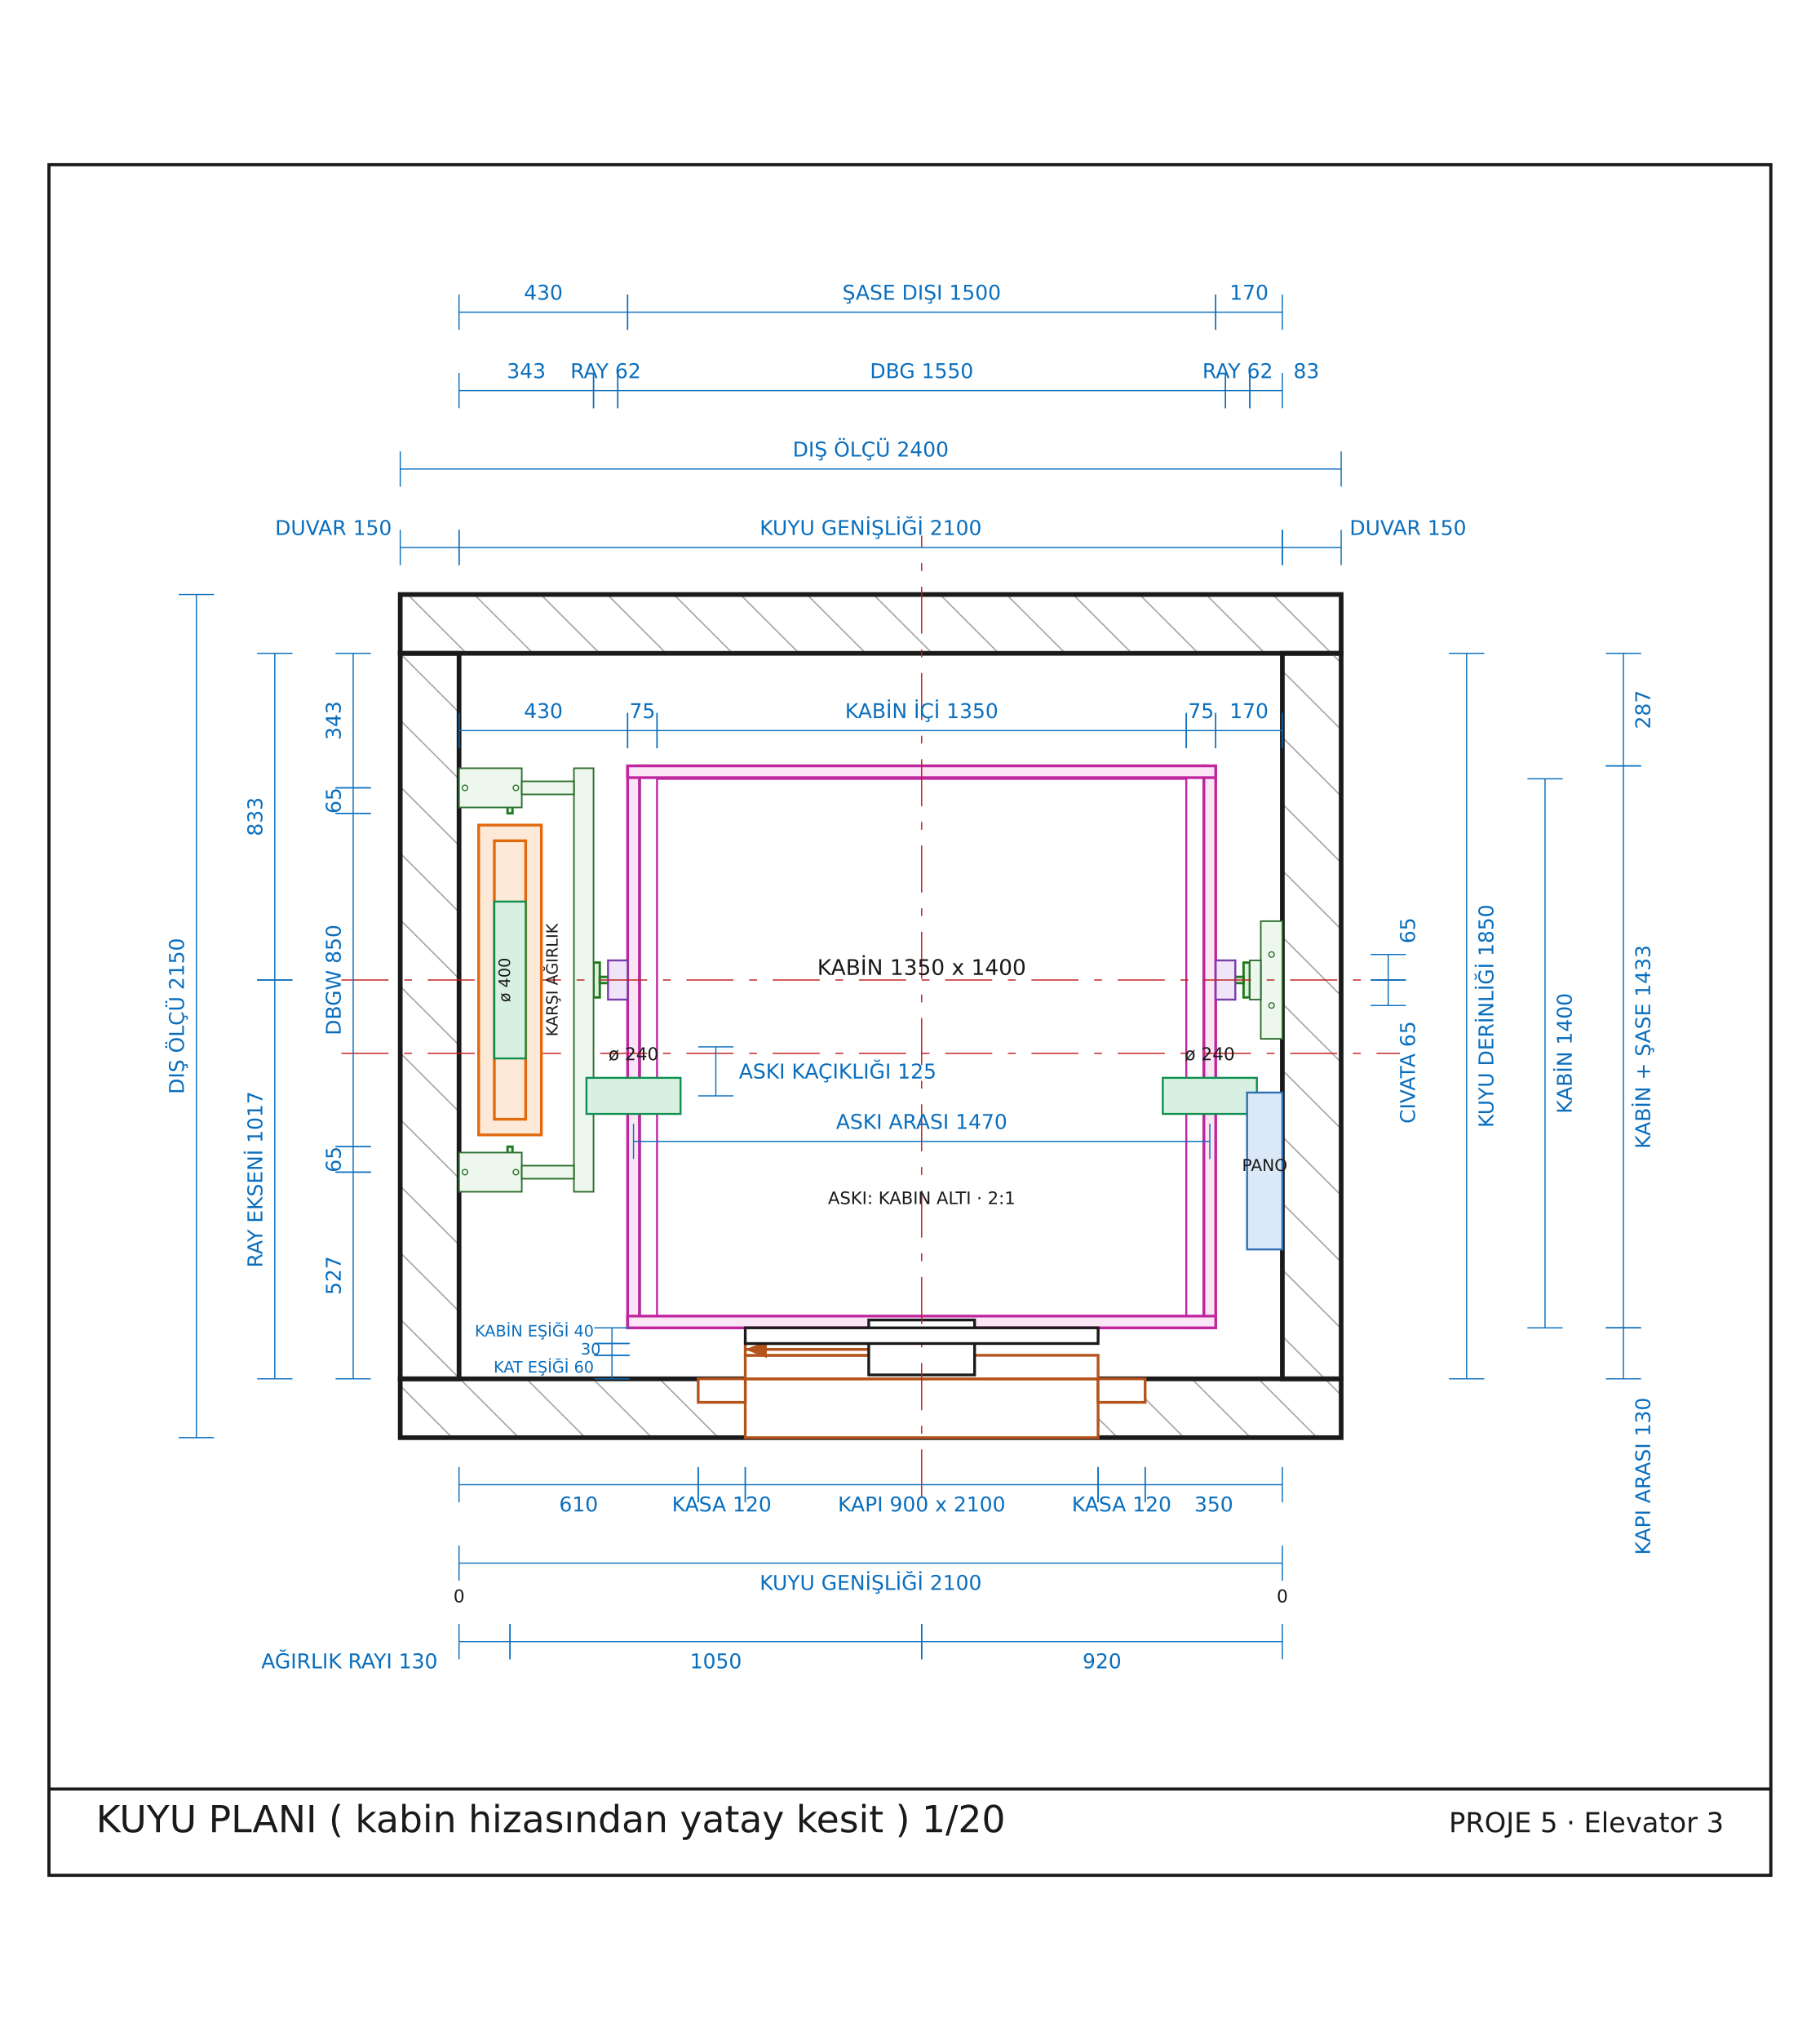
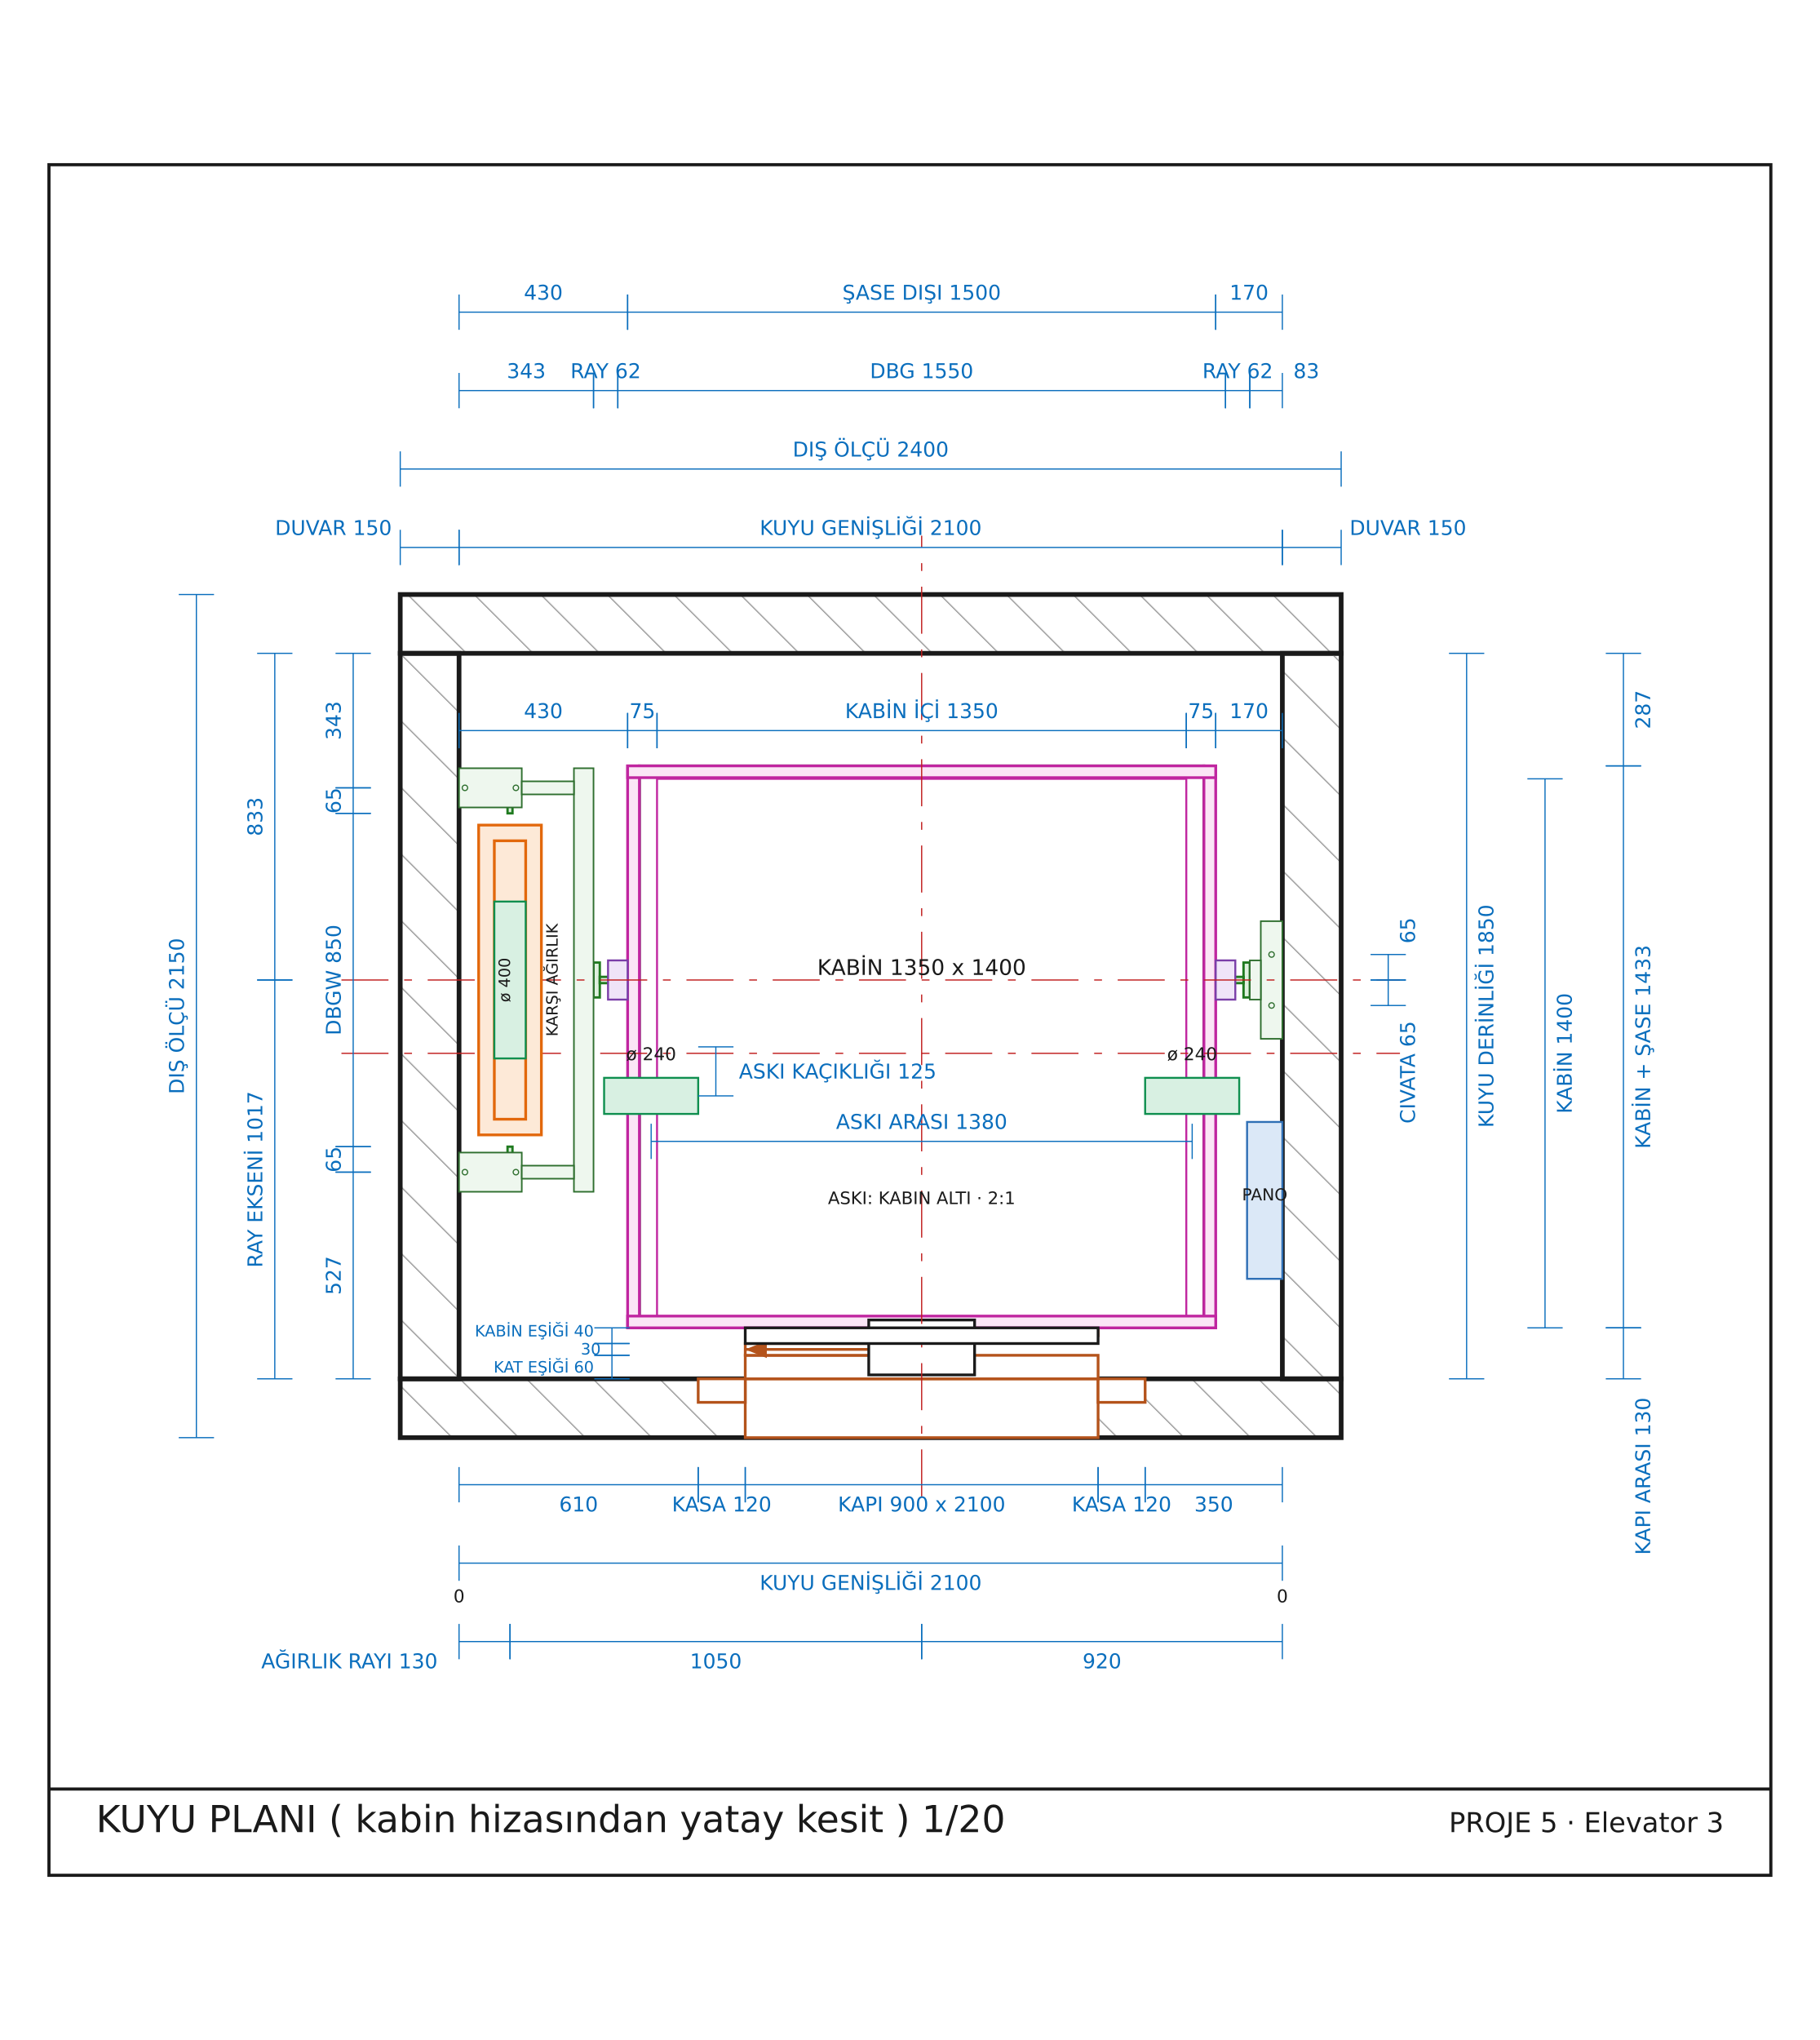
<svg xmlns="http://www.w3.org/2000/svg" viewBox="-1166 -3516 4632 5202" width="232mm" height="260mm">
  <defs>
    <pattern id="tarama" width="120" height="120" patternUnits="userSpaceOnUse" patternTransform="rotate(45)">
      <line x1="0" y1="0" x2="0" y2="120" stroke="#9a9a9a" stroke-width="6" />
    </pattern>
    <pattern id="tugla" width="240" height="120" patternUnits="userSpaceOnUse">
      <rect width="240" height="120" fill="#fdf3ee" />
      <path d="M0 0 H240 M0 60 H240 M120 0 V60 M0 60 V120 M240 60 V120" stroke="#c08a6a" stroke-width="5" fill="none" />
    </pattern>
  </defs>
  <rect x="-100000" y="-100000" width="200000" height="200000" fill="#ffffff" />
  <g transform="scale(1,-1)">
    <rect x="-150.0" y="-150.0" width="2400.0" height="150.0" fill="url(#tarama)" stroke="none" />
    <rect x="-150.0" y="-150.0" width="2400.0" height="150.0" fill="none" stroke="#1a1a1a" stroke-width="12" />
    <rect x="-150.0" y="1850.0" width="2400.0" height="150.0" fill="url(#tarama)" stroke="none" />
    <rect x="-150.0" y="1850.0" width="2400.0" height="150.0" fill="none" stroke="#1a1a1a" stroke-width="12" />
    <rect x="-150.0" y="0.0" width="150.0" height="1850.0" fill="url(#tarama)" stroke="none" />
    <rect x="-150.0" y="0.0" width="150.0" height="1850.0" fill="none" stroke="#1a1a1a" stroke-width="12" />
    <rect x="2100.0" y="0.0" width="150.0" height="1850.0" fill="url(#tarama)" stroke="none" />
    <rect x="2100.0" y="0.0" width="150.0" height="1850.0" fill="none" stroke="#1a1a1a" stroke-width="12" />
    <rect x="0.0" y="0.0" width="2100.0" height="1850.0" fill="none" stroke="#1a1a1a" stroke-width="6" />
    <rect x="730.0" y="-150.0" width="900.0" height="150.0" fill="#ffffff" stroke="#b4531b" stroke-width="7" />
    <rect x="610.0" y="-60.0" width="120.0" height="60.0" fill="#ffffff" stroke="#b4531b" stroke-width="7" />
    <rect x="1630.0" y="-60.0" width="120.0" height="60.0" fill="#ffffff" stroke="#b4531b" stroke-width="7" />
    <rect x="730.0" y="0.0" width="900.0" height="60.0" fill="#ffffff" stroke="#b4531b" stroke-width="7" />
    <rect x="730.0" y="60.0" width="450.0" height="30.0" fill="#ffffff" stroke="#b4531b" stroke-width="7" />
    <rect x="1180.0" y="110.0" width="450.0" height="30.0" fill="#ffffff" stroke="#b4531b" stroke-width="7" />
    <line x1="1045.0" y1="75.0" x2="730.0" y2="75.0" stroke="#b4531b" stroke-width="7" />
    <polygon points="730.0,75.0 785.0,53.0 785.0,97.0" fill="#b4531b" />
    <rect x="460.0" y="130.0" width="1440.0" height="1433.0" fill="#ffffff" stroke="#1a1a1a" stroke-width="7" />
    <rect x="505.0" y="130.0" width="1350.0" height="1400.0" fill="none" stroke="#c026a0" stroke-width="5" />
    <rect x="430.0" y="130.0" width="30.0" height="1433.0" fill="#fbe6f6" stroke="#c026a0" stroke-width="7" />
    <rect x="1900.0" y="130.0" width="30.0" height="1433.0" fill="#fbe6f6" stroke="#c026a0" stroke-width="7" />
    <rect x="430.0" y="130.0" width="1500.0" height="30.0" fill="#fbe6f6" stroke="#c026a0" stroke-width="7" />
    <rect x="430.0" y="1533.0" width="1500.0" height="30.0" fill="#fbe6f6" stroke="#c026a0" stroke-width="7" />
    <rect x="1045.0" y="10.0" width="270.0" height="140.0" fill="#ffffff" stroke="#1a1a1a" stroke-width="7" />
    <line x1="1180.0" y1="-300.0" x2="1180.0" y2="2150.0" stroke="#c01c1c" stroke-width="3" stroke-dasharray="120 40 20 40" />
    <line x1="-300.0" y1="830.0" x2="2400.0" y2="830.0" stroke="#c01c1c" stroke-width="3" stroke-dasharray="120 40 20 40" />
    <rect x="343.0" y="972.5" width="16.0" height="89.0" fill="#dff0df" stroke="#1f7a1f" stroke-width="6" />
    <rect x="359.0" y="1009.0" width="46.0" height="16.0" fill="#dff0df" stroke="#1f7a1f" stroke-width="6" />
    <rect x="293.0" y="477.0" width="50.0" height="1080.0" fill="#eef7ee" stroke="#2f6f2f" stroke-width="4" />
    <rect x="380.0" y="967.0" width="50.0" height="100.0" fill="#efe4f8" stroke="#7a3ea8" stroke-width="5" />
    <rect x="2001.0" y="972.5" width="16.0" height="89.0" fill="#dff0df" stroke="#1f7a1f" stroke-width="6" />
    <rect x="1955.0" y="1009.0" width="46.0" height="16.0" fill="#dff0df" stroke="#1f7a1f" stroke-width="6" />
    <rect x="2045.0" y="867.0" width="55.0" height="300.0" fill="#eef7ee" stroke="#2f6f2f" stroke-width="4" />
    <circle cx="2072.5" cy="952.0" r="7.0" fill="none" stroke="#2f6f2f" stroke-width="3" />
    <circle cx="2072.5" cy="1082.0" r="7.0" fill="none" stroke="#2f6f2f" stroke-width="3" />
    <rect x="2017.0" y="967.0" width="28.0" height="100.0" fill="#eef7ee" stroke="#2f6f2f" stroke-width="4" />
    <rect x="1930.0" y="967.0" width="50.0" height="100.0" fill="#efe4f8" stroke="#7a3ea8" stroke-width="5" />
    <line x1="-300.0" y1="1017.0" x2="2400.0" y2="1017.0" stroke="#c01c1c" stroke-width="3" stroke-dasharray="120 40 20 40" />
-     <rect x="325.0" y="675.5" width="240.0" height="92.0" fill="#d8f0e2" stroke="#0f8f4f" stroke-width="5" />
-     <g transform="translate(445.0,812.5) scale(1,-1) rotate(-0.0)">
+     <rect x="370.0" y="675.5" width="240.0" height="92.0" fill="#d8f0e2" stroke="#0f8f4f" stroke-width="5" />
+     <g transform="translate(490.0,812.5) scale(1,-1) rotate(-0.0)">
      <text x="0" y="0" font-family="DejaVu Sans, Arial" font-size="45" fill="#1a1a1a" text-anchor="middle">ø 240</text>
    </g>
-     <rect x="1795.0" y="675.5" width="240.0" height="92.0" fill="#d8f0e2" stroke="#0f8f4f" stroke-width="5" />
-     <g transform="translate(1915.0,812.5) scale(1,-1) rotate(-0.0)">
+     <rect x="1750.0" y="675.5" width="240.0" height="92.0" fill="#d8f0e2" stroke="#0f8f4f" stroke-width="5" />
+     <g transform="translate(1870.0,812.5) scale(1,-1) rotate(-0.0)">
      <text x="0" y="0" font-family="DejaVu Sans, Arial" font-size="45" fill="#1a1a1a" text-anchor="middle">ø 240</text>
    </g>
    <g transform="translate(1180.0,445.5) scale(1,-1) rotate(-0.0)">
      <text x="0" y="0" font-family="DejaVu Sans, Arial" font-size="44" fill="#1a1a1a" text-anchor="middle">ASKI:  KABIN ALTI  ·  2:1</text>
    </g>
    <rect x="50.0" y="622.0" width="160.0" height="790.0" fill="#fde9d7" stroke="#e2680c" stroke-width="7" />
    <rect x="90.0" y="662.0" width="80.0" height="710.0" fill="#fde9d7" stroke="#e2680c" stroke-width="7" />
    <rect x="95.0" y="1494.4" width="70.0" height="12.6" fill="#dff0df" stroke="#1f7a1f" stroke-width="6" />
    <rect x="123.7" y="1442.0" width="12.6" height="52.4" fill="#dff0df" stroke="#1f7a1f" stroke-width="6" />
    <rect x="0.0" y="1457.0" width="160.0" height="100.0" fill="#eef7ee" stroke="#2f6f2f" stroke-width="4" />
    <circle cx="15.0" cy="1507.0" r="7.0" fill="none" stroke="#2f6f2f" stroke-width="3" />
    <circle cx="145.0" cy="1507.0" r="7.0" fill="none" stroke="#2f6f2f" stroke-width="3" />
    <rect x="160.0" y="1490.3" width="133.0" height="33.3" fill="#eef7ee" stroke="#2f6f2f" stroke-width="4" />
    <rect x="95.0" y="527.0" width="70.0" height="12.6" fill="#dff0df" stroke="#1f7a1f" stroke-width="6" />
    <rect x="123.7" y="539.6" width="12.6" height="52.4" fill="#dff0df" stroke="#1f7a1f" stroke-width="6" />
    <rect x="0.0" y="477.0" width="160.0" height="100.0" fill="#eef7ee" stroke="#2f6f2f" stroke-width="4" />
    <circle cx="15.0" cy="527.0" r="7.0" fill="none" stroke="#2f6f2f" stroke-width="3" />
    <circle cx="145.0" cy="527.0" r="7.0" fill="none" stroke="#2f6f2f" stroke-width="3" />
    <rect x="160.0" y="510.3" width="133.0" height="33.3" fill="#eef7ee" stroke="#2f6f2f" stroke-width="4" />
    <rect x="90.0" y="817.0" width="80.0" height="400.0" fill="#d8f0e2" stroke="#0f8f4f" stroke-width="5" />
    <g transform="translate(130.0,1017.0) scale(1,-1) rotate(-90.0)">
      <text x="0" y="0" font-family="DejaVu Sans, Arial" font-size="40" fill="#1a1a1a" text-anchor="middle">ø 400</text>
    </g>
-     <rect x="2010.0" y="330.0" width="90.0" height="400.0" fill="#dbe8f7" stroke="#2f6fb5" stroke-width="5" />
-     <g transform="translate(2055.0,530.0) scale(1,-1) rotate(-0.0)">
+     <rect x="2010.0" y="255.0" width="90.0" height="400.0" fill="#dbe8f7" stroke="#2f6fb5" stroke-width="5" />
+     <g transform="translate(2055.0,455.0) scale(1,-1) rotate(-0.0)">
      <text x="0" y="0" font-family="DejaVu Sans, Arial" font-size="42" fill="#1a1a1a" text-anchor="middle">PANO</text>
    </g>
    <line x1="-150.0" y1="2120.0" x2="0.0" y2="2120.0" stroke="#0a6ebd" stroke-width="3" />
    <line x1="-150.0" y1="2075.0" x2="-150.0" y2="2165.0" stroke="#0a6ebd" stroke-width="3" />
    <line x1="0.0" y1="2075.0" x2="0.0" y2="2165.0" stroke="#0a6ebd" stroke-width="3" />
    <g transform="translate(-320.4,2151.8) scale(1,-1) rotate(-0.0)">
      <text x="0" y="0" font-family="DejaVu Sans, Arial" font-size="52.0" fill="#0a6ebd" text-anchor="middle">DUVAR 150</text>
    </g>
    <line x1="0.0" y1="2120.0" x2="2100.0" y2="2120.0" stroke="#0a6ebd" stroke-width="3" />
    <line x1="0.0" y1="2075.0" x2="0.0" y2="2165.0" stroke="#0a6ebd" stroke-width="3" />
    <line x1="2100.0" y1="2075.0" x2="2100.0" y2="2165.0" stroke="#0a6ebd" stroke-width="3" />
    <g transform="translate(1050.0,2151.8) scale(1,-1) rotate(-0.0)">
      <text x="0" y="0" font-family="DejaVu Sans, Arial" font-size="52.0" fill="#0a6ebd" text-anchor="middle">KUYU GENİŞLİĞİ 2100</text>
    </g>
    <line x1="2100.0" y1="2120.0" x2="2250.0" y2="2120.0" stroke="#0a6ebd" stroke-width="3" />
    <line x1="2100.0" y1="2075.0" x2="2100.0" y2="2165.0" stroke="#0a6ebd" stroke-width="3" />
    <line x1="2250.0" y1="2075.0" x2="2250.0" y2="2165.0" stroke="#0a6ebd" stroke-width="3" />
    <g transform="translate(2420.4,2151.8) scale(1,-1) rotate(-0.0)">
      <text x="0" y="0" font-family="DejaVu Sans, Arial" font-size="52.0" fill="#0a6ebd" text-anchor="middle">DUVAR 150</text>
    </g>
    <line x1="-150.0" y1="2320.0" x2="2250.0" y2="2320.0" stroke="#0a6ebd" stroke-width="3" />
    <line x1="-150.0" y1="2275.0" x2="-150.0" y2="2365.0" stroke="#0a6ebd" stroke-width="3" />
    <line x1="2250.0" y1="2275.0" x2="2250.0" y2="2365.0" stroke="#0a6ebd" stroke-width="3" />
    <g transform="translate(1050.0,2351.8) scale(1,-1) rotate(-0.0)">
      <text x="0" y="0" font-family="DejaVu Sans, Arial" font-size="52.0" fill="#0a6ebd" text-anchor="middle">DIŞ ÖLÇÜ 2400</text>
    </g>
    <line x1="0.0" y1="2520.0" x2="343.0" y2="2520.0" stroke="#0a6ebd" stroke-width="3" />
    <line x1="0.0" y1="2475.0" x2="0.0" y2="2565.0" stroke="#0a6ebd" stroke-width="3" />
    <line x1="343.0" y1="2475.0" x2="343.0" y2="2565.0" stroke="#0a6ebd" stroke-width="3" />
    <g transform="translate(171.5,2551.8) scale(1,-1) rotate(-0.0)">
      <text x="0" y="0" font-family="DejaVu Sans, Arial" font-size="52.0" fill="#0a6ebd" text-anchor="middle">343</text>
    </g>
    <line x1="343.0" y1="2520.0" x2="405.0" y2="2520.0" stroke="#0a6ebd" stroke-width="3" />
    <line x1="343.0" y1="2475.0" x2="343.0" y2="2565.0" stroke="#0a6ebd" stroke-width="3" />
    <line x1="405.0" y1="2475.0" x2="405.0" y2="2565.0" stroke="#0a6ebd" stroke-width="3" />
    <g transform="translate(374.0,2551.8) scale(1,-1) rotate(-0.0)">
      <text x="0" y="0" font-family="DejaVu Sans, Arial" font-size="52.0" fill="#0a6ebd" text-anchor="middle">RAY 62</text>
    </g>
    <line x1="405.0" y1="2520.0" x2="1955.0" y2="2520.0" stroke="#0a6ebd" stroke-width="3" />
    <line x1="405.0" y1="2475.0" x2="405.0" y2="2565.0" stroke="#0a6ebd" stroke-width="3" />
    <line x1="1955.0" y1="2475.0" x2="1955.0" y2="2565.0" stroke="#0a6ebd" stroke-width="3" />
    <g transform="translate(1180.0,2551.8) scale(1,-1) rotate(-0.0)">
      <text x="0" y="0" font-family="DejaVu Sans, Arial" font-size="52.0" fill="#0a6ebd" text-anchor="middle">DBG 1550</text>
    </g>
    <line x1="1955.0" y1="2520.0" x2="2017.0" y2="2520.0" stroke="#0a6ebd" stroke-width="3" />
    <line x1="1955.0" y1="2475.0" x2="1955.0" y2="2565.0" stroke="#0a6ebd" stroke-width="3" />
    <line x1="2017.0" y1="2475.0" x2="2017.0" y2="2565.0" stroke="#0a6ebd" stroke-width="3" />
    <g transform="translate(1986.0,2551.8) scale(1,-1) rotate(-0.0)">
      <text x="0" y="0" font-family="DejaVu Sans, Arial" font-size="52.0" fill="#0a6ebd" text-anchor="middle">RAY 62</text>
    </g>
    <line x1="2017.0" y1="2520.0" x2="2100.0" y2="2520.0" stroke="#0a6ebd" stroke-width="3" />
    <line x1="2017.0" y1="2475.0" x2="2017.0" y2="2565.0" stroke="#0a6ebd" stroke-width="3" />
    <line x1="2100.0" y1="2475.0" x2="2100.0" y2="2565.0" stroke="#0a6ebd" stroke-width="3" />
    <g transform="translate(2161.2,2551.8) scale(1,-1) rotate(-0.0)">
      <text x="0" y="0" font-family="DejaVu Sans, Arial" font-size="52.0" fill="#0a6ebd" text-anchor="middle">83</text>
    </g>
    <line x1="0.0" y1="2720.0" x2="430.0" y2="2720.0" stroke="#0a6ebd" stroke-width="3" />
    <line x1="0.0" y1="2675.0" x2="0.0" y2="2765.0" stroke="#0a6ebd" stroke-width="3" />
    <line x1="430.0" y1="2675.0" x2="430.0" y2="2765.0" stroke="#0a6ebd" stroke-width="3" />
    <g transform="translate(215.0,2751.8) scale(1,-1) rotate(-0.0)">
      <text x="0" y="0" font-family="DejaVu Sans, Arial" font-size="52.0" fill="#0a6ebd" text-anchor="middle">430</text>
    </g>
    <line x1="430.0" y1="2720.0" x2="1930.0" y2="2720.0" stroke="#0a6ebd" stroke-width="3" />
    <line x1="430.0" y1="2675.0" x2="430.0" y2="2765.0" stroke="#0a6ebd" stroke-width="3" />
    <line x1="1930.0" y1="2675.0" x2="1930.0" y2="2765.0" stroke="#0a6ebd" stroke-width="3" />
    <g transform="translate(1180.0,2751.8) scale(1,-1) rotate(-0.0)">
      <text x="0" y="0" font-family="DejaVu Sans, Arial" font-size="52.0" fill="#0a6ebd" text-anchor="middle">ŞASE DIŞI 1500</text>
    </g>
    <line x1="1930.0" y1="2720.0" x2="2100.0" y2="2720.0" stroke="#0a6ebd" stroke-width="3" />
    <line x1="1930.0" y1="2675.0" x2="1930.0" y2="2765.0" stroke="#0a6ebd" stroke-width="3" />
    <line x1="2100.0" y1="2675.0" x2="2100.0" y2="2765.0" stroke="#0a6ebd" stroke-width="3" />
    <g transform="translate(2015.0,2751.8) scale(1,-1) rotate(-0.0)">
      <text x="0" y="0" font-family="DejaVu Sans, Arial" font-size="52.0" fill="#0a6ebd" text-anchor="middle">170</text>
    </g>
    <line x1="0.0" y1="-270.0" x2="610.0" y2="-270.0" stroke="#0a6ebd" stroke-width="3" />
    <line x1="0.0" y1="-315.0" x2="0.0" y2="-225.0" stroke="#0a6ebd" stroke-width="3" />
    <line x1="610.0" y1="-315.0" x2="610.0" y2="-225.0" stroke="#0a6ebd" stroke-width="3" />
    <g transform="translate(305.0,-338.2) scale(1,-1) rotate(-0.0)">
      <text x="0" y="0" font-family="DejaVu Sans, Arial" font-size="52.0" fill="#0a6ebd" text-anchor="middle">610</text>
    </g>
    <line x1="610.0" y1="-270.0" x2="730.0" y2="-270.0" stroke="#0a6ebd" stroke-width="3" />
    <line x1="610.0" y1="-315.0" x2="610.0" y2="-225.0" stroke="#0a6ebd" stroke-width="3" />
    <line x1="730.0" y1="-315.0" x2="730.0" y2="-225.0" stroke="#0a6ebd" stroke-width="3" />
    <g transform="translate(670.0,-338.2) scale(1,-1) rotate(-0.0)">
      <text x="0" y="0" font-family="DejaVu Sans, Arial" font-size="52.0" fill="#0a6ebd" text-anchor="middle">KASA 120</text>
    </g>
    <line x1="730.0" y1="-270.0" x2="1630.0" y2="-270.0" stroke="#0a6ebd" stroke-width="3" />
    <line x1="730.0" y1="-315.0" x2="730.0" y2="-225.0" stroke="#0a6ebd" stroke-width="3" />
    <line x1="1630.0" y1="-315.0" x2="1630.0" y2="-225.0" stroke="#0a6ebd" stroke-width="3" />
    <g transform="translate(1180.0,-338.2) scale(1,-1) rotate(-0.0)">
      <text x="0" y="0" font-family="DejaVu Sans, Arial" font-size="52.0" fill="#0a6ebd" text-anchor="middle">KAPI 900 x 2100</text>
    </g>
    <line x1="1630.0" y1="-270.0" x2="1750.0" y2="-270.0" stroke="#0a6ebd" stroke-width="3" />
    <line x1="1630.0" y1="-315.0" x2="1630.0" y2="-225.0" stroke="#0a6ebd" stroke-width="3" />
    <line x1="1750.0" y1="-315.0" x2="1750.0" y2="-225.0" stroke="#0a6ebd" stroke-width="3" />
    <g transform="translate(1690.0,-338.2) scale(1,-1) rotate(-0.0)">
      <text x="0" y="0" font-family="DejaVu Sans, Arial" font-size="52.0" fill="#0a6ebd" text-anchor="middle">KASA 120</text>
    </g>
    <line x1="1750.0" y1="-270.0" x2="2100.0" y2="-270.0" stroke="#0a6ebd" stroke-width="3" />
    <line x1="1750.0" y1="-315.0" x2="1750.0" y2="-225.0" stroke="#0a6ebd" stroke-width="3" />
    <line x1="2100.0" y1="-315.0" x2="2100.0" y2="-225.0" stroke="#0a6ebd" stroke-width="3" />
    <g transform="translate(1925.0,-338.2) scale(1,-1) rotate(-0.0)">
      <text x="0" y="0" font-family="DejaVu Sans, Arial" font-size="52.0" fill="#0a6ebd" text-anchor="middle">350</text>
    </g>
    <line x1="0.0" y1="-470.0" x2="2100.0" y2="-470.0" stroke="#0a6ebd" stroke-width="3" />
    <line x1="0.0" y1="-515.0" x2="0.0" y2="-425.0" stroke="#0a6ebd" stroke-width="3" />
    <line x1="2100.0" y1="-515.0" x2="2100.0" y2="-425.0" stroke="#0a6ebd" stroke-width="3" />
    <g transform="translate(1050.0,-538.2) scale(1,-1) rotate(-0.0)">
      <text x="0" y="0" font-family="DejaVu Sans, Arial" font-size="52.0" fill="#0a6ebd" text-anchor="middle">KUYU GENİŞLİĞİ 2100</text>
    </g>
    <line x1="0.0" y1="-670.0" x2="130.0" y2="-670.0" stroke="#0a6ebd" stroke-width="3" />
    <line x1="0.0" y1="-715.0" x2="0.0" y2="-625.0" stroke="#0a6ebd" stroke-width="3" />
    <line x1="130.0" y1="-715.0" x2="130.0" y2="-625.0" stroke="#0a6ebd" stroke-width="3" />
    <g transform="translate(-279.6,-738.2) scale(1,-1) rotate(-0.0)">
      <text x="0" y="0" font-family="DejaVu Sans, Arial" font-size="52.0" fill="#0a6ebd" text-anchor="middle">AĞIRLIK RAYI 130</text>
    </g>
    <line x1="130.0" y1="-670.0" x2="1180.0" y2="-670.0" stroke="#0a6ebd" stroke-width="3" />
    <line x1="130.0" y1="-715.0" x2="130.0" y2="-625.0" stroke="#0a6ebd" stroke-width="3" />
    <line x1="1180.0" y1="-715.0" x2="1180.0" y2="-625.0" stroke="#0a6ebd" stroke-width="3" />
    <g transform="translate(655.0,-738.2) scale(1,-1) rotate(-0.0)">
      <text x="0" y="0" font-family="DejaVu Sans, Arial" font-size="52.0" fill="#0a6ebd" text-anchor="middle">1050</text>
    </g>
    <line x1="1180.0" y1="-670.0" x2="2100.0" y2="-670.0" stroke="#0a6ebd" stroke-width="3" />
    <line x1="1180.0" y1="-715.0" x2="1180.0" y2="-625.0" stroke="#0a6ebd" stroke-width="3" />
    <line x1="2100.0" y1="-715.0" x2="2100.0" y2="-625.0" stroke="#0a6ebd" stroke-width="3" />
    <g transform="translate(1640.0,-738.2) scale(1,-1) rotate(-0.0)">
      <text x="0" y="0" font-family="DejaVu Sans, Arial" font-size="52.0" fill="#0a6ebd" text-anchor="middle">920</text>
    </g>
    <line x1="-270.0" y1="0.0" x2="-270.0" y2="527.0" stroke="#0a6ebd" stroke-width="3" />
    <line x1="-315.0" y1="0.0" x2="-225.0" y2="0.0" stroke="#0a6ebd" stroke-width="3" />
    <line x1="-315.0" y1="527.0" x2="-225.0" y2="527.0" stroke="#0a6ebd" stroke-width="3" />
    <g transform="translate(-301.8,263.5) scale(1,-1) rotate(-90.0)">
      <text x="0" y="0" font-family="DejaVu Sans, Arial" font-size="52.0" fill="#0a6ebd" text-anchor="middle">527</text>
    </g>
    <line x1="-270.0" y1="527.0" x2="-270.0" y2="592.0" stroke="#0a6ebd" stroke-width="3" />
    <line x1="-315.0" y1="527.0" x2="-225.0" y2="527.0" stroke="#0a6ebd" stroke-width="3" />
    <line x1="-315.0" y1="592.0" x2="-225.0" y2="592.0" stroke="#0a6ebd" stroke-width="3" />
    <g transform="translate(-301.8,559.5) scale(1,-1) rotate(-90.0)">
      <text x="0" y="0" font-family="DejaVu Sans, Arial" font-size="52.0" fill="#0a6ebd" text-anchor="middle">65</text>
    </g>
    <line x1="-270.0" y1="592.0" x2="-270.0" y2="1442.0" stroke="#0a6ebd" stroke-width="3" />
    <line x1="-315.0" y1="592.0" x2="-225.0" y2="592.0" stroke="#0a6ebd" stroke-width="3" />
    <line x1="-315.0" y1="1442.0" x2="-225.0" y2="1442.0" stroke="#0a6ebd" stroke-width="3" />
    <g transform="translate(-301.8,1017.0) scale(1,-1) rotate(-90.0)">
      <text x="0" y="0" font-family="DejaVu Sans, Arial" font-size="52.0" fill="#0a6ebd" text-anchor="middle">DBGW 850</text>
    </g>
    <line x1="-270.0" y1="1442.0" x2="-270.0" y2="1507.0" stroke="#0a6ebd" stroke-width="3" />
    <line x1="-315.0" y1="1442.0" x2="-225.0" y2="1442.0" stroke="#0a6ebd" stroke-width="3" />
    <line x1="-315.0" y1="1507.0" x2="-225.0" y2="1507.0" stroke="#0a6ebd" stroke-width="3" />
    <g transform="translate(-301.8,1474.5) scale(1,-1) rotate(-90.0)">
      <text x="0" y="0" font-family="DejaVu Sans, Arial" font-size="52.0" fill="#0a6ebd" text-anchor="middle">65</text>
    </g>
    <line x1="-270.0" y1="1507.0" x2="-270.0" y2="1850.0" stroke="#0a6ebd" stroke-width="3" />
    <line x1="-315.0" y1="1507.0" x2="-225.0" y2="1507.0" stroke="#0a6ebd" stroke-width="3" />
    <line x1="-315.0" y1="1850.0" x2="-225.0" y2="1850.0" stroke="#0a6ebd" stroke-width="3" />
    <g transform="translate(-301.8,1678.5) scale(1,-1) rotate(-90.0)">
      <text x="0" y="0" font-family="DejaVu Sans, Arial" font-size="52.0" fill="#0a6ebd" text-anchor="middle">343</text>
    </g>
    <line x1="-470.0" y1="0.0" x2="-470.0" y2="1017.0" stroke="#0a6ebd" stroke-width="3" />
    <line x1="-515.0" y1="0.0" x2="-425.0" y2="0.0" stroke="#0a6ebd" stroke-width="3" />
    <line x1="-515.0" y1="1017.0" x2="-425.0" y2="1017.0" stroke="#0a6ebd" stroke-width="3" />
    <g transform="translate(-501.8,508.5) scale(1,-1) rotate(-90.0)">
      <text x="0" y="0" font-family="DejaVu Sans, Arial" font-size="52.0" fill="#0a6ebd" text-anchor="middle">RAY EKSENİ 1017</text>
    </g>
    <line x1="-470.0" y1="1017.0" x2="-470.0" y2="1850.0" stroke="#0a6ebd" stroke-width="3" />
    <line x1="-515.0" y1="1017.0" x2="-425.0" y2="1017.0" stroke="#0a6ebd" stroke-width="3" />
    <line x1="-515.0" y1="1850.0" x2="-425.0" y2="1850.0" stroke="#0a6ebd" stroke-width="3" />
    <g transform="translate(-501.8,1433.5) scale(1,-1) rotate(-90.0)">
      <text x="0" y="0" font-family="DejaVu Sans, Arial" font-size="52.0" fill="#0a6ebd" text-anchor="middle">833</text>
    </g>
    <line x1="-670.0" y1="-150.0" x2="-670.0" y2="2000.0" stroke="#0a6ebd" stroke-width="3" />
    <line x1="-715.0" y1="-150.0" x2="-625.0" y2="-150.0" stroke="#0a6ebd" stroke-width="3" />
    <line x1="-715.0" y1="2000.0" x2="-625.0" y2="2000.0" stroke="#0a6ebd" stroke-width="3" />
    <g transform="translate(-701.8,925.0) scale(1,-1) rotate(-90.0)">
      <text x="0" y="0" font-family="DejaVu Sans, Arial" font-size="52.0" fill="#0a6ebd" text-anchor="middle">DIŞ ÖLÇÜ 2150</text>
    </g>
    <line x1="2370.0" y1="952.0" x2="2370.0" y2="1017.0" stroke="#0a6ebd" stroke-width="3" />
    <line x1="2325.0" y1="952.0" x2="2415.0" y2="952.0" stroke="#0a6ebd" stroke-width="3" />
    <line x1="2325.0" y1="1017.0" x2="2415.0" y2="1017.0" stroke="#0a6ebd" stroke-width="3" />
    <g transform="translate(2438.2,781.6) scale(1,-1) rotate(-90.0)">
      <text x="0" y="0" font-family="DejaVu Sans, Arial" font-size="52.0" fill="#0a6ebd" text-anchor="middle">CIVATA 65</text>
    </g>
    <line x1="2370.0" y1="1017.0" x2="2370.0" y2="1082.0" stroke="#0a6ebd" stroke-width="3" />
    <line x1="2325.0" y1="1017.0" x2="2415.0" y2="1017.0" stroke="#0a6ebd" stroke-width="3" />
    <line x1="2325.0" y1="1082.0" x2="2415.0" y2="1082.0" stroke="#0a6ebd" stroke-width="3" />
    <g transform="translate(2438.2,1143.2) scale(1,-1) rotate(-90.0)">
      <text x="0" y="0" font-family="DejaVu Sans, Arial" font-size="52.0" fill="#0a6ebd" text-anchor="middle">65</text>
    </g>
    <line x1="2570.0" y1="0.0" x2="2570.0" y2="1850.0" stroke="#0a6ebd" stroke-width="3" />
    <line x1="2525.0" y1="0.0" x2="2615.0" y2="0.0" stroke="#0a6ebd" stroke-width="3" />
    <line x1="2525.0" y1="1850.0" x2="2615.0" y2="1850.0" stroke="#0a6ebd" stroke-width="3" />
    <g transform="translate(2638.2,925.0) scale(1,-1) rotate(-90.0)">
      <text x="0" y="0" font-family="DejaVu Sans, Arial" font-size="52.0" fill="#0a6ebd" text-anchor="middle">KUYU DERİNLİĞİ 1850</text>
    </g>
    <line x1="2770.0" y1="130.0" x2="2770.0" y2="1530.0" stroke="#0a6ebd" stroke-width="3" />
    <line x1="2725.0" y1="130.0" x2="2815.0" y2="130.0" stroke="#0a6ebd" stroke-width="3" />
    <line x1="2725.0" y1="1530.0" x2="2815.0" y2="1530.0" stroke="#0a6ebd" stroke-width="3" />
    <g transform="translate(2838.2,830.0) scale(1,-1) rotate(-90.0)">
      <text x="0" y="0" font-family="DejaVu Sans, Arial" font-size="52.0" fill="#0a6ebd" text-anchor="middle">KABİN 1400</text>
    </g>
    <line x1="2970.0" y1="0.0" x2="2970.0" y2="130.0" stroke="#0a6ebd" stroke-width="3" />
    <line x1="2925.0" y1="0.0" x2="3015.0" y2="0.0" stroke="#0a6ebd" stroke-width="3" />
    <line x1="2925.0" y1="130.0" x2="3015.0" y2="130.0" stroke="#0a6ebd" stroke-width="3" />
    <g transform="translate(3038.2,-248.4) scale(1,-1) rotate(-90.0)">
      <text x="0" y="0" font-family="DejaVu Sans, Arial" font-size="52.0" fill="#0a6ebd" text-anchor="middle">KAPI ARASI 130</text>
    </g>
    <line x1="2970.0" y1="130.0" x2="2970.0" y2="1563.0" stroke="#0a6ebd" stroke-width="3" />
    <line x1="2925.0" y1="130.0" x2="3015.0" y2="130.0" stroke="#0a6ebd" stroke-width="3" />
    <line x1="2925.0" y1="1563.0" x2="3015.0" y2="1563.0" stroke="#0a6ebd" stroke-width="3" />
    <g transform="translate(3038.2,846.5) scale(1,-1) rotate(-90.0)">
      <text x="0" y="0" font-family="DejaVu Sans, Arial" font-size="52.0" fill="#0a6ebd" text-anchor="middle">KABİN + ŞASE 1433</text>
    </g>
    <line x1="2970.0" y1="1563.0" x2="2970.0" y2="1850.0" stroke="#0a6ebd" stroke-width="3" />
    <line x1="2925.0" y1="1563.0" x2="3015.0" y2="1563.0" stroke="#0a6ebd" stroke-width="3" />
    <line x1="2925.0" y1="1850.0" x2="3015.0" y2="1850.0" stroke="#0a6ebd" stroke-width="3" />
    <g transform="translate(3038.2,1706.5) scale(1,-1) rotate(-90.0)">
      <text x="0" y="0" font-family="DejaVu Sans, Arial" font-size="52.0" fill="#0a6ebd" text-anchor="middle">287</text>
    </g>
    <line x1="0.0" y1="1653.0" x2="430.0" y2="1653.0" stroke="#0a6ebd" stroke-width="3" />
    <line x1="0.0" y1="1608.0" x2="0.0" y2="1698.0" stroke="#0a6ebd" stroke-width="3" />
    <line x1="430.0" y1="1608.0" x2="430.0" y2="1698.0" stroke="#0a6ebd" stroke-width="3" />
    <g transform="translate(215.0,1684.8) scale(1,-1) rotate(-0.0)">
      <text x="0" y="0" font-family="DejaVu Sans, Arial" font-size="52.0" fill="#0a6ebd" text-anchor="middle">430</text>
    </g>
    <line x1="430.0" y1="1653.0" x2="505.0" y2="1653.0" stroke="#0a6ebd" stroke-width="3" />
    <line x1="430.0" y1="1608.0" x2="430.0" y2="1698.0" stroke="#0a6ebd" stroke-width="3" />
    <line x1="505.0" y1="1608.0" x2="505.0" y2="1698.0" stroke="#0a6ebd" stroke-width="3" />
    <g transform="translate(467.5,1684.8) scale(1,-1) rotate(-0.0)">
      <text x="0" y="0" font-family="DejaVu Sans, Arial" font-size="52.0" fill="#0a6ebd" text-anchor="middle">75</text>
    </g>
    <line x1="505.0" y1="1653.0" x2="1855.0" y2="1653.0" stroke="#0a6ebd" stroke-width="3" />
    <line x1="505.0" y1="1608.0" x2="505.0" y2="1698.0" stroke="#0a6ebd" stroke-width="3" />
    <line x1="1855.0" y1="1608.0" x2="1855.0" y2="1698.0" stroke="#0a6ebd" stroke-width="3" />
    <g transform="translate(1180.0,1684.8) scale(1,-1) rotate(-0.0)">
      <text x="0" y="0" font-family="DejaVu Sans, Arial" font-size="52.0" fill="#0a6ebd" text-anchor="middle">KABİN İÇİ 1350</text>
    </g>
    <line x1="1855.0" y1="1653.0" x2="1930.0" y2="1653.0" stroke="#0a6ebd" stroke-width="3" />
    <line x1="1855.0" y1="1608.0" x2="1855.0" y2="1698.0" stroke="#0a6ebd" stroke-width="3" />
    <line x1="1930.0" y1="1608.0" x2="1930.0" y2="1698.0" stroke="#0a6ebd" stroke-width="3" />
    <g transform="translate(1892.5,1684.8) scale(1,-1) rotate(-0.0)">
      <text x="0" y="0" font-family="DejaVu Sans, Arial" font-size="52.0" fill="#0a6ebd" text-anchor="middle">75</text>
    </g>
    <line x1="1930.0" y1="1653.0" x2="2100.0" y2="1653.0" stroke="#0a6ebd" stroke-width="3" />
    <line x1="1930.0" y1="1608.0" x2="1930.0" y2="1698.0" stroke="#0a6ebd" stroke-width="3" />
    <line x1="2100.0" y1="1608.0" x2="2100.0" y2="1698.0" stroke="#0a6ebd" stroke-width="3" />
    <g transform="translate(2015.0,1684.8) scale(1,-1) rotate(-0.0)">
      <text x="0" y="0" font-family="DejaVu Sans, Arial" font-size="52.0" fill="#0a6ebd" text-anchor="middle">170</text>
    </g>
    <line x1="390.0" y1="0.0" x2="390.0" y2="60.0" stroke="#0a6ebd" stroke-width="3" />
    <line x1="345.0" y1="0.0" x2="435.0" y2="0.0" stroke="#0a6ebd" stroke-width="3" />
    <line x1="345.0" y1="60.0" x2="435.0" y2="60.0" stroke="#0a6ebd" stroke-width="3" />
    <g transform="translate(216.0,16.0) scale(1,-1) rotate(-0.0)">
      <text x="0" y="0" font-family="DejaVu Sans, Arial" font-size="40.0" fill="#0a6ebd" text-anchor="middle">KAT EŞİĞİ 60</text>
    </g>
    <line x1="390.0" y1="60.0" x2="390.0" y2="90.0" stroke="#0a6ebd" stroke-width="3" />
    <line x1="345.0" y1="60.0" x2="435.0" y2="60.0" stroke="#0a6ebd" stroke-width="3" />
    <line x1="345.0" y1="90.0" x2="435.0" y2="90.0" stroke="#0a6ebd" stroke-width="3" />
    <g transform="translate(336.0,62.0) scale(1,-1) rotate(-0.0)">
      <text x="0" y="0" font-family="DejaVu Sans, Arial" font-size="40.0" fill="#0a6ebd" text-anchor="middle">30</text>
    </g>
    <line x1="390.0" y1="90.0" x2="390.0" y2="130.0" stroke="#0a6ebd" stroke-width="3" />
    <line x1="345.0" y1="90.0" x2="435.0" y2="90.0" stroke="#0a6ebd" stroke-width="3" />
    <line x1="345.0" y1="130.0" x2="435.0" y2="130.0" stroke="#0a6ebd" stroke-width="3" />
    <g transform="translate(192.0,108.0) scale(1,-1) rotate(-0.0)">
      <text x="0" y="0" font-family="DejaVu Sans, Arial" font-size="40.0" fill="#0a6ebd" text-anchor="middle">KABİN EŞİĞİ 40</text>
    </g>
-     <line x1="445.0" y1="605.5" x2="1915.0" y2="605.5" stroke="#0a6ebd" stroke-width="3" />
-     <line x1="445.0" y1="560.5" x2="445.0" y2="650.5" stroke="#0a6ebd" stroke-width="3" />
-     <line x1="1915.0" y1="560.5" x2="1915.0" y2="650.5" stroke="#0a6ebd" stroke-width="3" />
+     <line x1="490.0" y1="605.5" x2="1870.0" y2="605.5" stroke="#0a6ebd" stroke-width="3" />
+     <line x1="490.0" y1="560.5" x2="490.0" y2="650.5" stroke="#0a6ebd" stroke-width="3" />
+     <line x1="1870.0" y1="560.5" x2="1870.0" y2="650.5" stroke="#0a6ebd" stroke-width="3" />
    <g transform="translate(1180.0,637.3) scale(1,-1) rotate(-0.0)">
-       <text x="0" y="0" font-family="DejaVu Sans, Arial" font-size="52.0" fill="#0a6ebd" text-anchor="middle">ASKI ARASI 1470</text>
+       <text x="0" y="0" font-family="DejaVu Sans, Arial" font-size="52.0" fill="#0a6ebd" text-anchor="middle">ASKI ARASI 1380</text>
    </g>
    <line x1="655.0" y1="721.5" x2="655.0" y2="846.5" stroke="#0a6ebd" stroke-width="3" />
    <line x1="610.0" y1="721.5" x2="700.0" y2="721.5" stroke="#0a6ebd" stroke-width="3" />
    <line x1="610.0" y1="846.5" x2="700.0" y2="846.5" stroke="#0a6ebd" stroke-width="3" />
    <g transform="translate(965.8,765.8) scale(1,-1) rotate(-0.0)">
      <text x="0" y="0" font-family="DejaVu Sans, Arial" font-size="52.0" fill="#0a6ebd" text-anchor="middle">ASKI KAÇIKLIĞI 125</text>
    </g>
    <rect x="730.0" y="90.0" width="900.0" height="40.0" fill="#ffffff" stroke="#1a1a1a" stroke-width="7" />
    <g transform="translate(1180.0,1030.0) scale(1,-1) rotate(-0.0)">
      <text x="0" y="0" font-family="DejaVu Sans, Arial" font-size="55" fill="#1a1a1a" text-anchor="middle">KABİN  1350 x 1400</text>
    </g>
    <g transform="translate(0.0,-570.0) scale(1,-1) rotate(-0.0)">
      <text x="0" y="0" font-family="DejaVu Sans, Arial" font-size="45" fill="#1a1a1a" text-anchor="middle">0</text>
    </g>
    <g transform="translate(2100.0,-570.0) scale(1,-1) rotate(-0.0)">
      <text x="0" y="0" font-family="DejaVu Sans, Arial" font-size="45" fill="#1a1a1a" text-anchor="middle">0</text>
    </g>
    <g transform="translate(251.5,1017.0) scale(1,-1) rotate(-90.0)">
      <text x="0" y="0" font-family="DejaVu Sans, Arial" font-size="40" fill="#1a1a1a" text-anchor="middle">KARŞI AĞIRLIK</text>
    </g>
    <rect x="-1046.0" y="-1266.0" width="4392.0" height="4362.0" fill="none" stroke="#1a1a1a" stroke-width="8" />
    <line x1="-1046.0" y1="-1046.0" x2="3346.0" y2="-1046.0" stroke="#1a1a1a" stroke-width="8" />
    <g transform="translate(-926.0,-1156.0) scale(1,-1) rotate(-0.0)">
      <text x="0" y="0" font-family="DejaVu Sans, Arial" font-size="95" fill="#1a1a1a" text-anchor="start">KUYU PLANI  ( kabin hizasından yatay kesit )   1/20</text>
    </g>
    <g transform="translate(3226.0,-1156.0) scale(1,-1) rotate(-0.0)">
      <text x="0" y="0" font-family="DejaVu Sans, Arial" font-size="70" fill="#1a1a1a" text-anchor="end">PROJE 5  ·  Elevator 3</text>
    </g>
  </g>
</svg>
